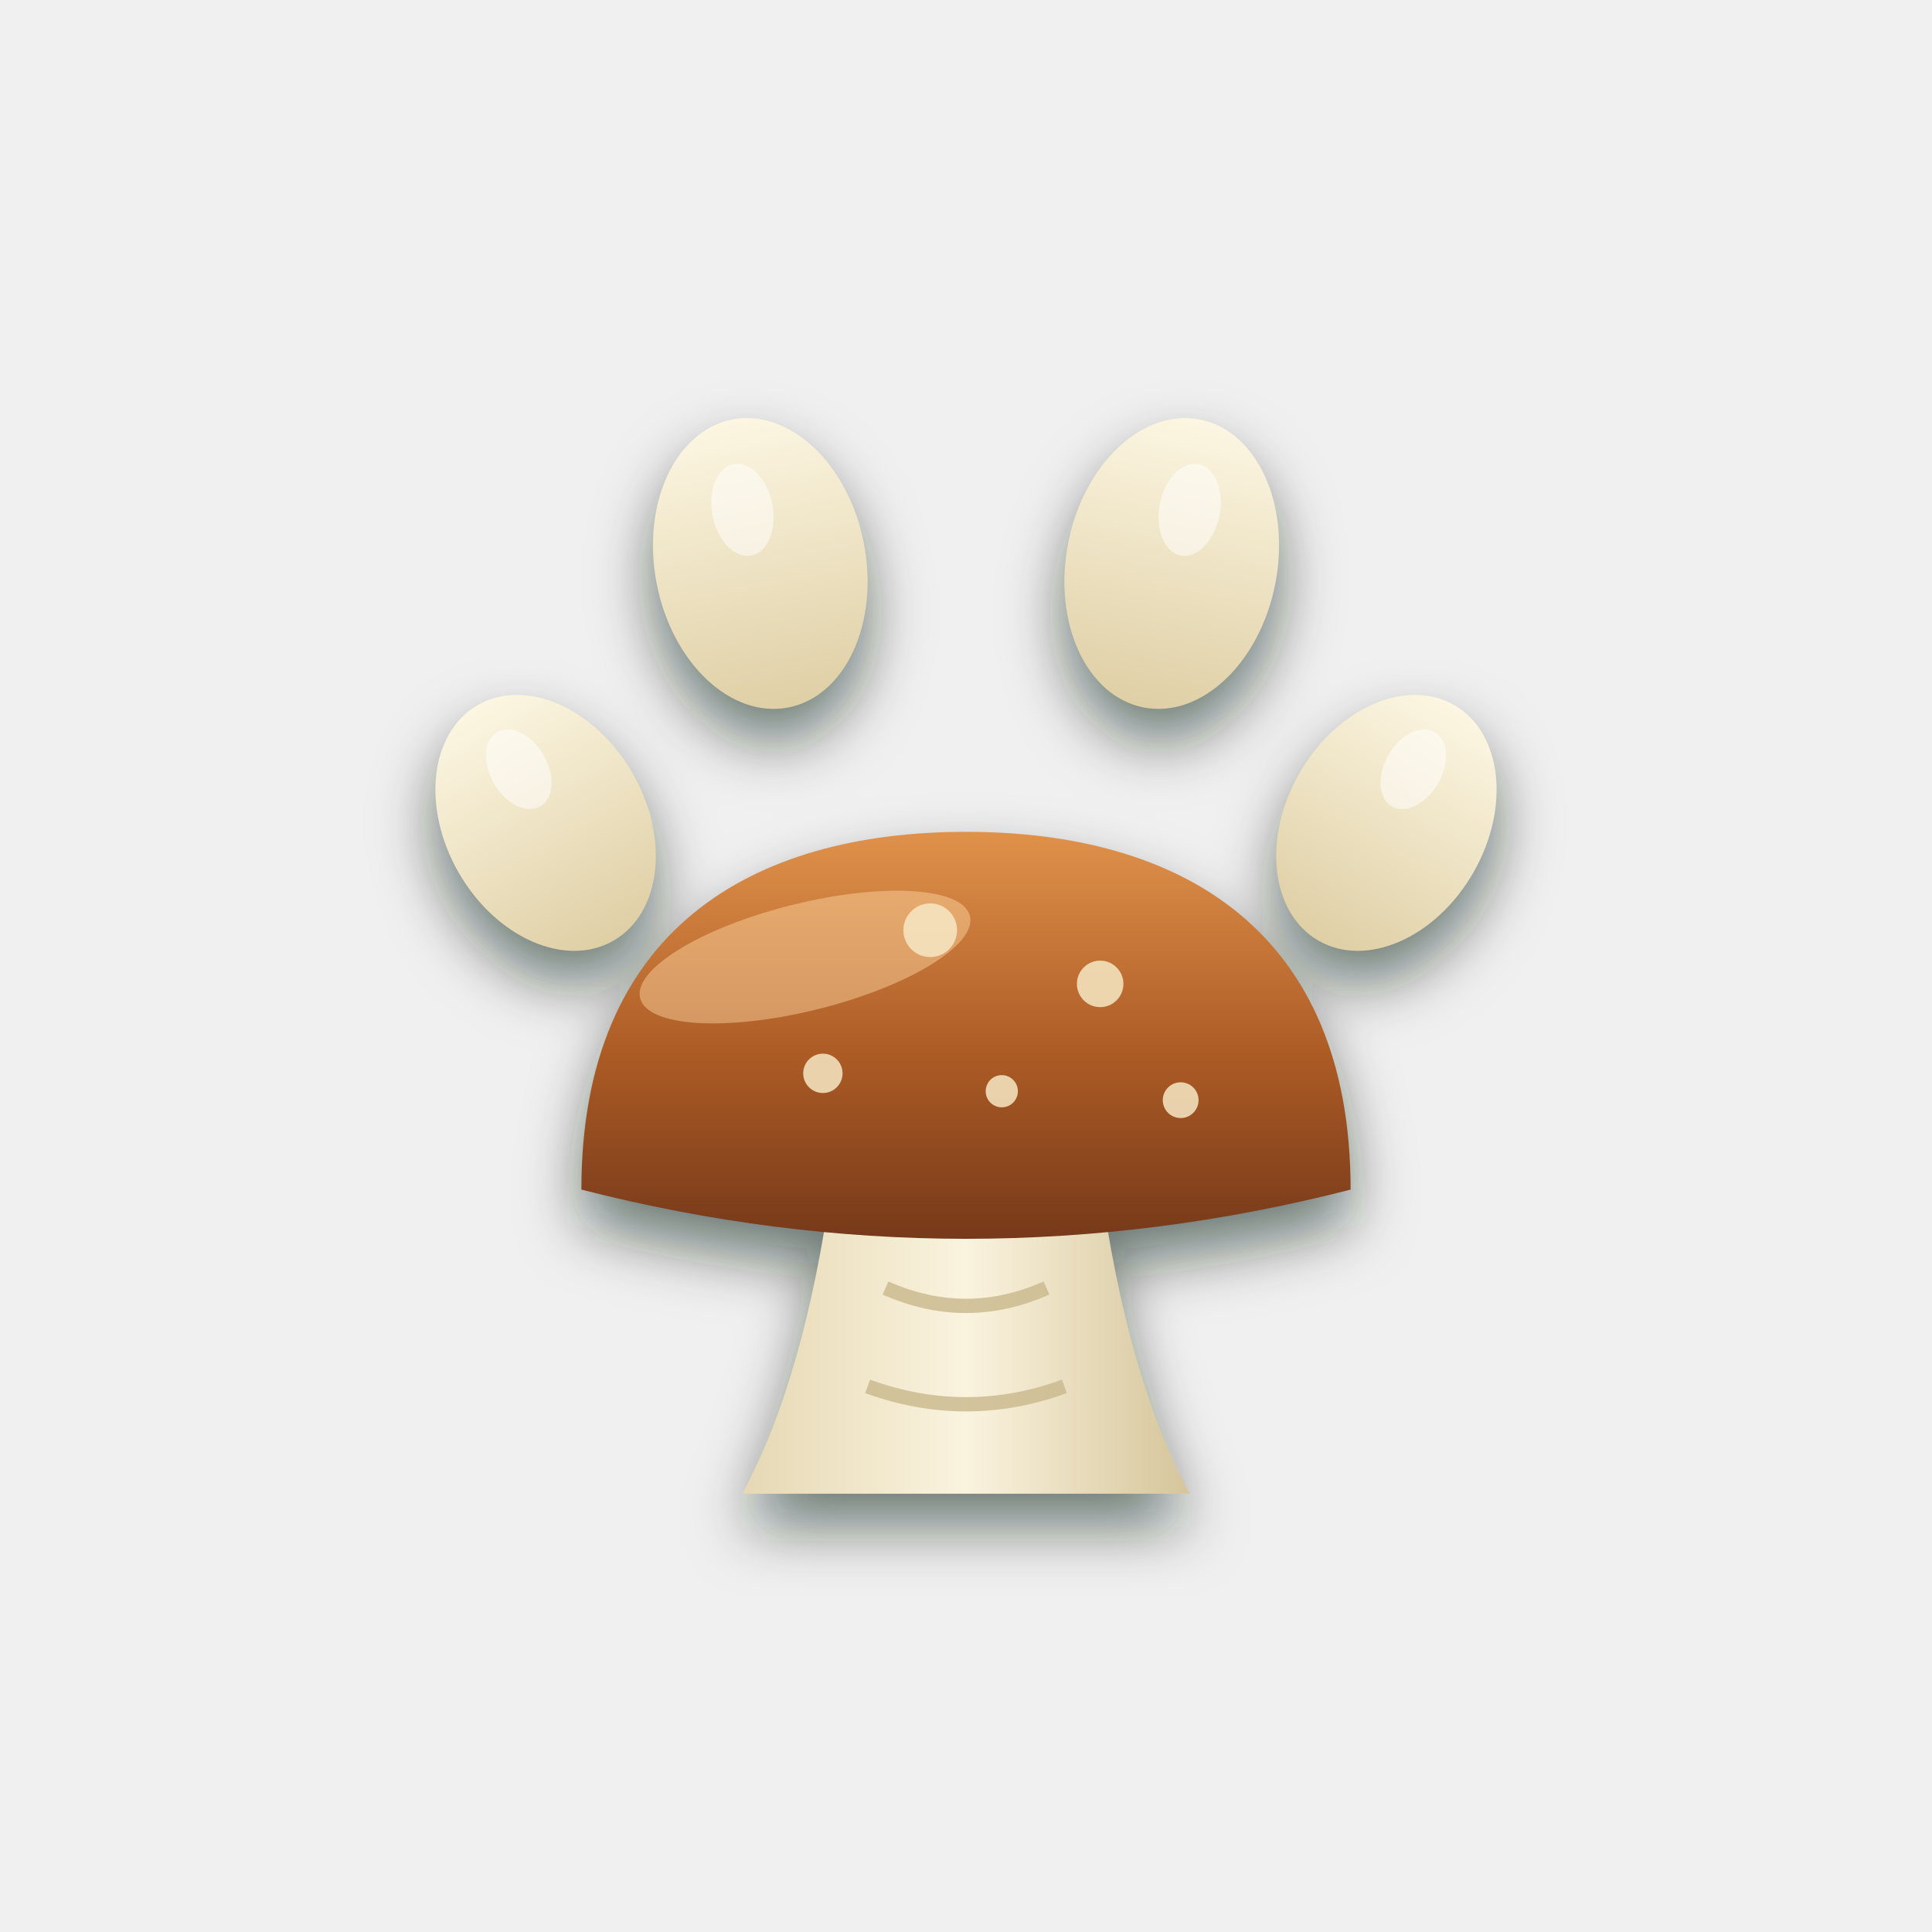
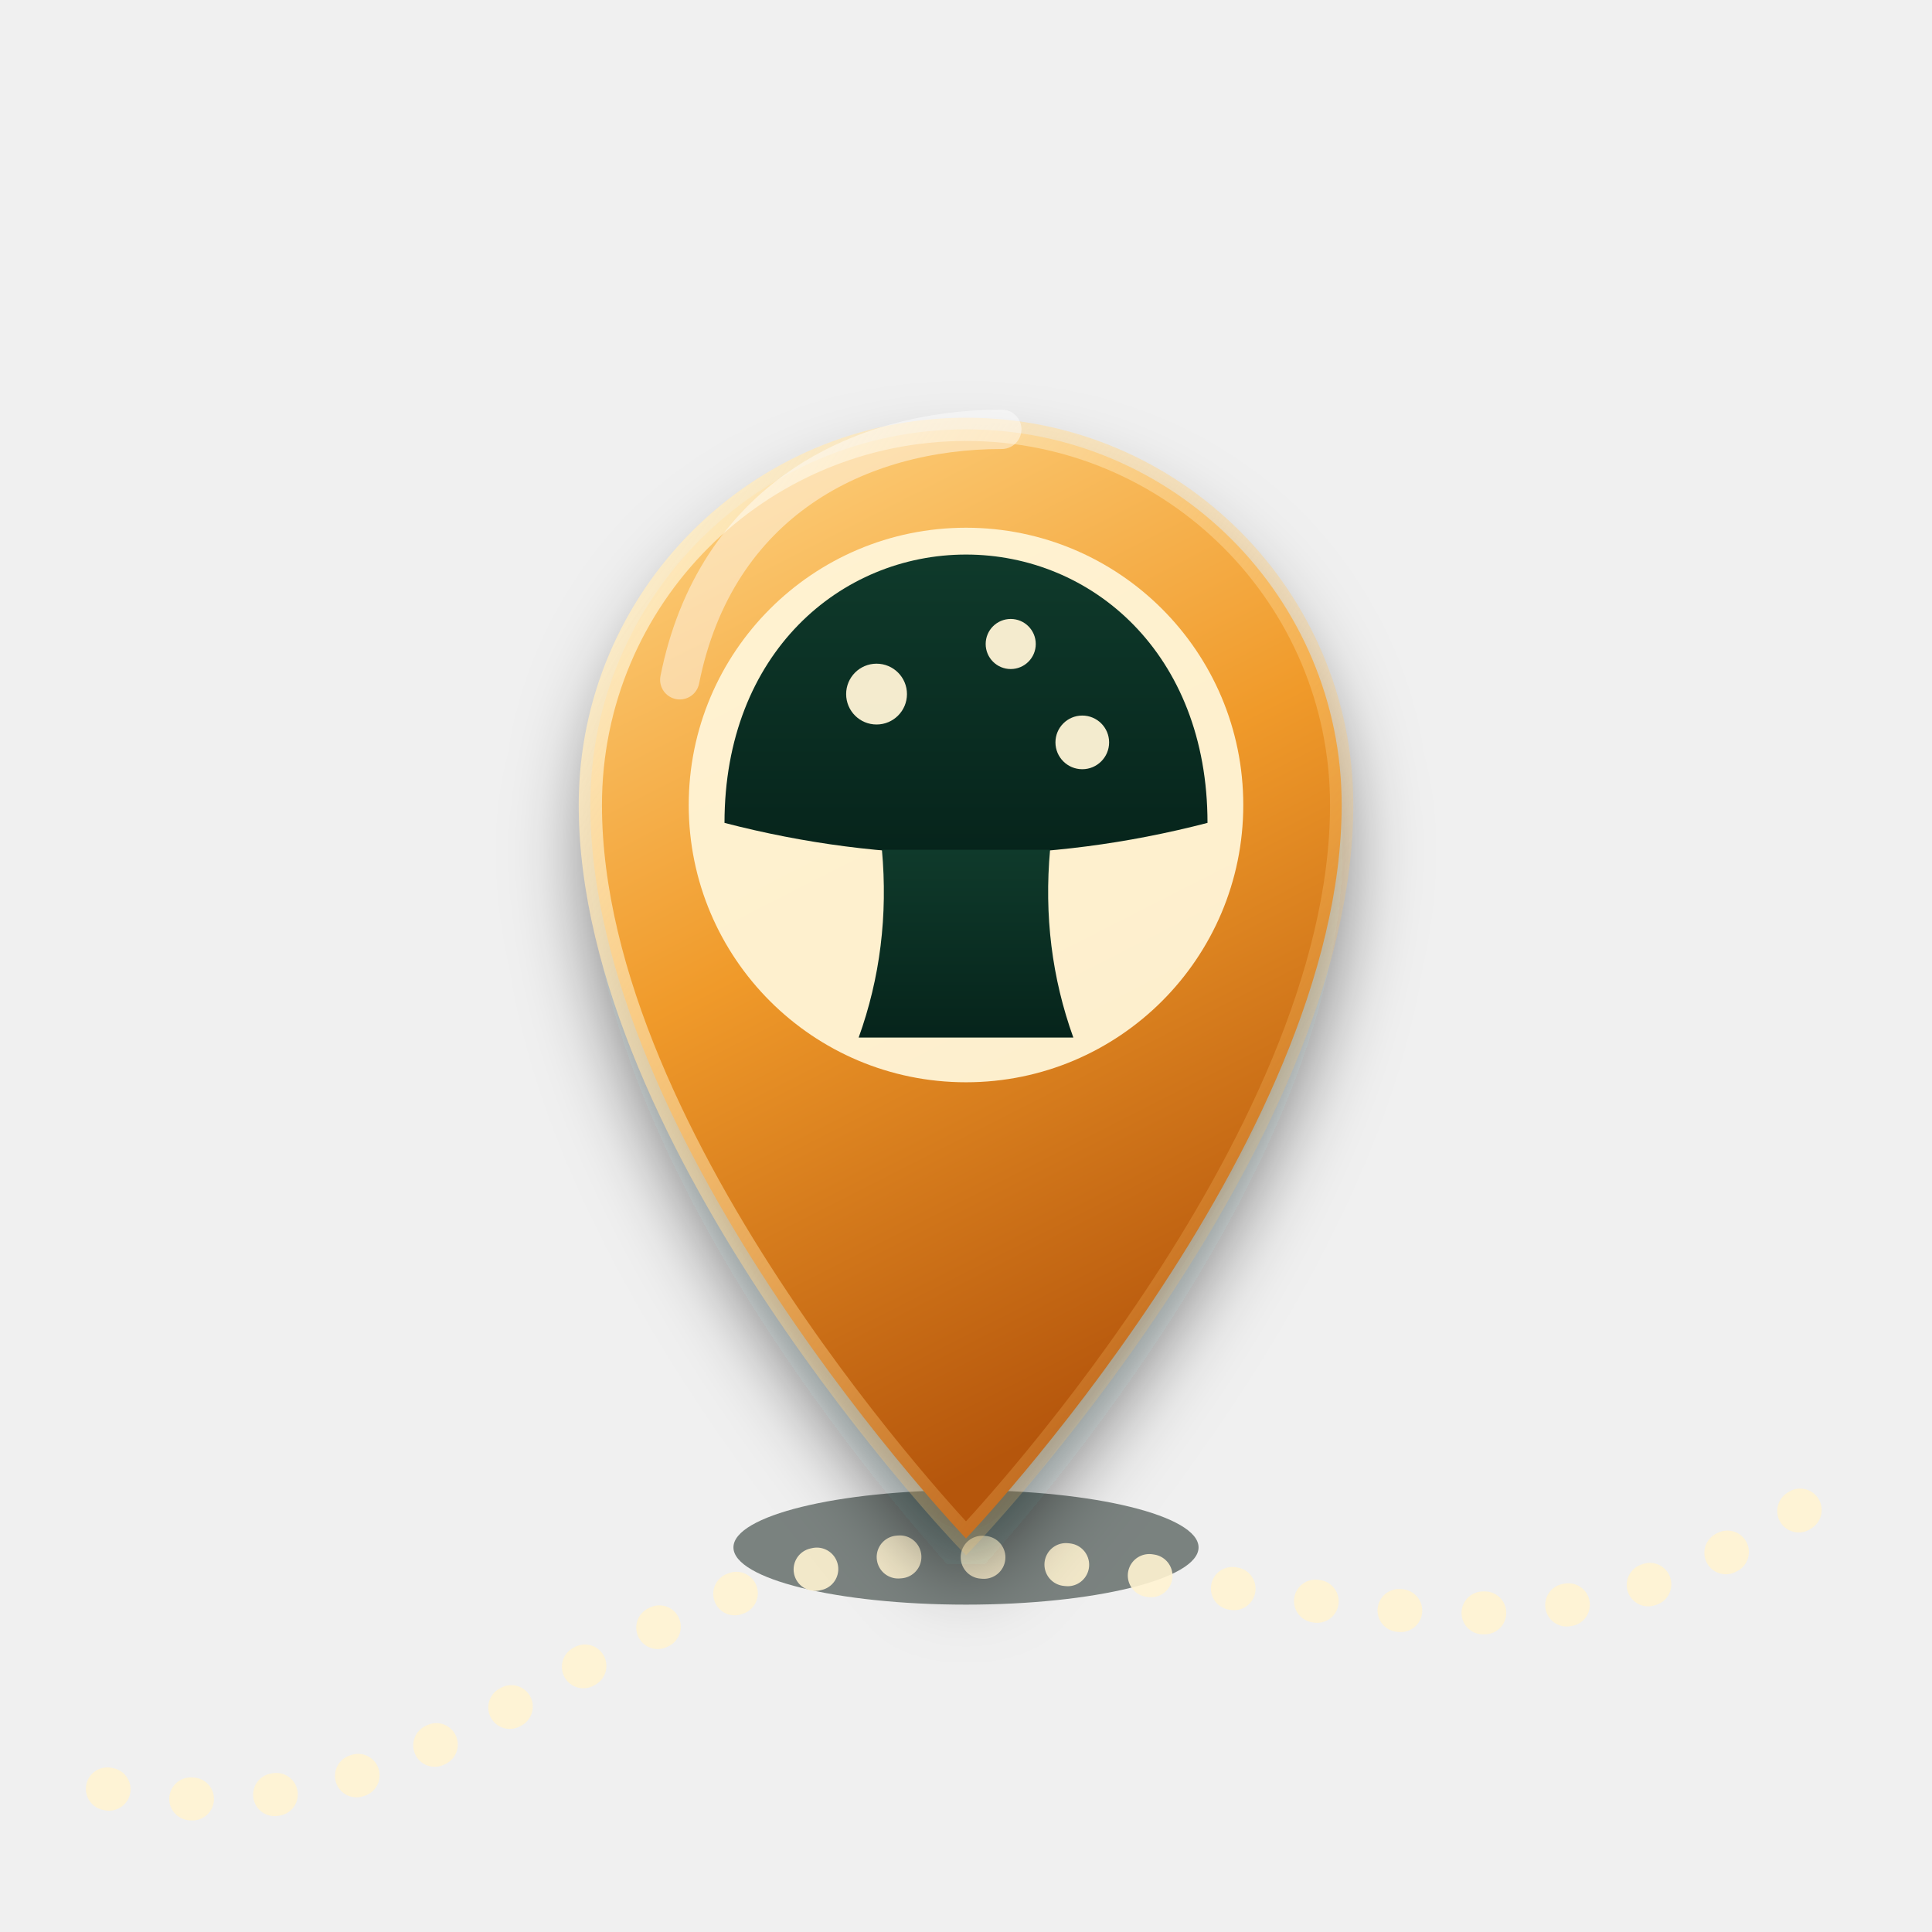
<svg xmlns="http://www.w3.org/2000/svg" width="108" height="108" viewBox="0 0 108 108">
  <defs>
-     <linearGradient id="cap" x1="0" y1="0" x2="0" y2="1">
-       <stop offset="0" stop-color="#e0924b" />
-       <stop offset=".55" stop-color="#ac5b25" />
-       <stop offset="1" stop-color="#76391a" />
+     <linearGradient id="pin" x1="0" y1="0" x2="0.35" y2="1">
+       <stop offset="0" stop-color="#ffd788" />
+       <stop offset=".5" stop-color="#f09a2a" />
+       <stop offset="1" stop-color="#b5560c" />
    </linearGradient>
-     <linearGradient id="stem" x1="0" y1="0" x2="1" y2="0">
-       <stop offset="0" stop-color="#e6d8b4" />
-       <stop offset=".5" stop-color="#faf3de" />
-       <stop offset="1" stop-color="#d6c59b" />
+     <linearGradient id="rim" x1="0" y1="0" x2="1" y2="1">
+       <stop offset="0" stop-color="#fff3d2" />
+       <stop offset="1" stop-color="#f6b24c" stop-opacity="0" />
    </linearGradient>
-     <linearGradient id="toe" x1="0" y1="0" x2="0" y2="1">
-       <stop offset="0" stop-color="#fcf6e2" />
-       <stop offset="1" stop-color="#dfcfa5" />
+     <linearGradient id="mush" x1="0" y1="0" x2="0" y2="1">
+       <stop offset="0" stop-color="#0f3a2b" />
+       <stop offset="1" stop-color="#06241b" />
    </linearGradient>
+     <mask id="cut" maskUnits="userSpaceOnUse" x="0" y="0" width="108" height="108">
+       <rect width="108" height="108" fill="#fff" />
+       <g fill="#000">
+         <path d="M40.500 46 C40.500 36.500 47 31 54 31 S67.500 36.500 67.500 46 Q54 49.500 40.500 46Z" />
+         <path d="M49.300 47.500 H58.700 Q58.200 53 60 58 H48 Q49.800 53 49.300 47.500Z" />
+       </g>
+     </mask>
    <filter id="blur" x="-30%" y="-30%" width="160%" height="170%">
-       <feGaussianBlur stdDeviation="1.7" />
+       <feGaussianBlur stdDeviation="2.2" />
    </filter>
  </defs>
-   <g filter="url(#blur)" opacity=".55" transform="translate(0 1.8)" fill="#04150e">
-     <ellipse cx="30.5" cy="46" rx="5.6" ry="7.6" transform="rotate(-30 30.5 46)" fill="#04150e" />
-     <ellipse cx="42.5" cy="31.5" rx="5.9" ry="8.2" transform="rotate(-11 42.5 31.5)" fill="#04150e" />
-     <ellipse cx="65.5" cy="31.5" rx="5.9" ry="8.2" transform="rotate(11 65.5 31.5)" fill="#04150e" />
-     <ellipse cx="77.5" cy="46" rx="5.6" ry="7.6" transform="rotate(30 77.5 46)" fill="#04150e" />
-     <path d="M46.5 66 Q45 77 41.5 83.5 H66.500 Q63 77 61.500 66Z" fill="#04150e" />
-     <path d="M32.500 66.500 C32.500 52 42 46.500 54 46.500 S75.500 52 75.500 66.500 Q54 72 32.500 66.500Z" fill="#04150e" />
+   <ellipse cx="54" cy="86.500" rx="13" ry="3.200" fill="#04140e" opacity=".5" />
+   <path d="M6 100 C26 104 34 86 54 87 S86 96 104 82" fill="none" stroke="#fff3d2" stroke-width="2.4" stroke-linecap="round" stroke-dasharray="0.1 4.6" opacity=".9" />
+   <g filter="url(#blur)" opacity=".5" transform="translate(0 2.500)">
+     <path d="M54 86 C54 86 33 64 33 45 A21 21 0 1 1 75 45 C75 64 54 86 54 86Z" fill="#020c08" />
  </g>
-   <ellipse cx="30.5" cy="46" rx="5.6" ry="7.6" transform="rotate(-30 30.5 46)" fill="url(#toe)" />
-   <ellipse cx="42.5" cy="31.5" rx="5.9" ry="8.2" transform="rotate(-11 42.5 31.5)" fill="url(#toe)" />
-   <ellipse cx="65.5" cy="31.5" rx="5.9" ry="8.2" transform="rotate(11 65.5 31.5)" fill="url(#toe)" />
-   <ellipse cx="77.5" cy="46" rx="5.6" ry="7.6" transform="rotate(30 77.5 46)" fill="url(#toe)" />
-   <path d="M46.5 66 Q45 77 41.5 83.5 H66.500 Q63 77 61.500 66Z" fill="url(#stem)" />
-   <path d="M32.500 66.500 C32.500 52 42 46.500 54 46.500 S75.500 52 75.500 66.500 Q54 72 32.500 66.500Z" fill="url(#cap)" />
-   <ellipse cx="45" cy="53.500" rx="9.500" ry="3" transform="rotate(-14 45 53.500)" fill="#ffd9a6" opacity=".45" />
-   <g fill="#f6e7c4" opacity=".85">
-     <circle cx="52" cy="52" r="1.500" />
-     <circle cx="61.500" cy="55" r="1.300" />
-     <circle cx="46" cy="60" r="1.100" />
-     <circle cx="66" cy="61.500" r="1" />
-     <circle cx="56" cy="61" r=".9" />
+   <path d="M54 86 C54 86 33 64 33 45 A21 21 0 1 1 75 45 C75 64 54 86 54 86Z" fill="url(#pin)" />
+   <path d="M54 86 C54 86 33 64 33 45 A21 21 0 1 1 75 45 C75 64 54 86 54 86Z" fill="none" stroke="url(#rim)" stroke-width="1.300" />
+   <path d="M38 38 C40 28 48 24 56 24" fill="none" stroke="#fff" stroke-opacity=".45" stroke-width="2.200" stroke-linecap="round" />
+   <circle cx="54" cy="45" r="15.500" fill="#fff4d6" opacity=".95" />
+   <g fill="url(#mush)">
+     <path d="M40.500 46 C40.500 36.500 47 31 54 31 S67.500 36.500 67.500 46 Q54 49.500 40.500 46Z" />
+     <path d="M49.300 47.500 H58.700 Q58.200 53 60 58 H48 Q49.800 53 49.300 47.500Z" />
  </g>
-   <path d="M49.500 72 Q54 74 58.500 72 M48.500 77.500 Q54 79.500 59.500 77.500" stroke="#c9b88c" stroke-width=".8" fill="none" opacity=".8" />
-   <ellipse cx="29" cy="43" rx="1.600" ry="2.400" transform="rotate(-30 29 43)" fill="#fff" opacity=".5" />
-   <ellipse cx="41.500" cy="28.500" rx="1.700" ry="2.600" transform="rotate(-11 41.500 28.500)" fill="#fff" opacity=".5" />
-   <ellipse cx="66.500" cy="28.500" rx="1.700" ry="2.600" transform="rotate(11 66.500 28.500)" fill="#fff" opacity=".5" />
-   <ellipse cx="79" cy="43" rx="1.600" ry="2.400" transform="rotate(30 79 43)" fill="#fff" opacity=".5" />
+   <g fill="#fff4d6" opacity=".95">
+     <circle cx="49" cy="38.800" r="1.700" />
+     <circle cx="56.500" cy="36" r="1.400" />
+     <circle cx="60.500" cy="41.500" r="1.500" />
+   </g>
</svg>
